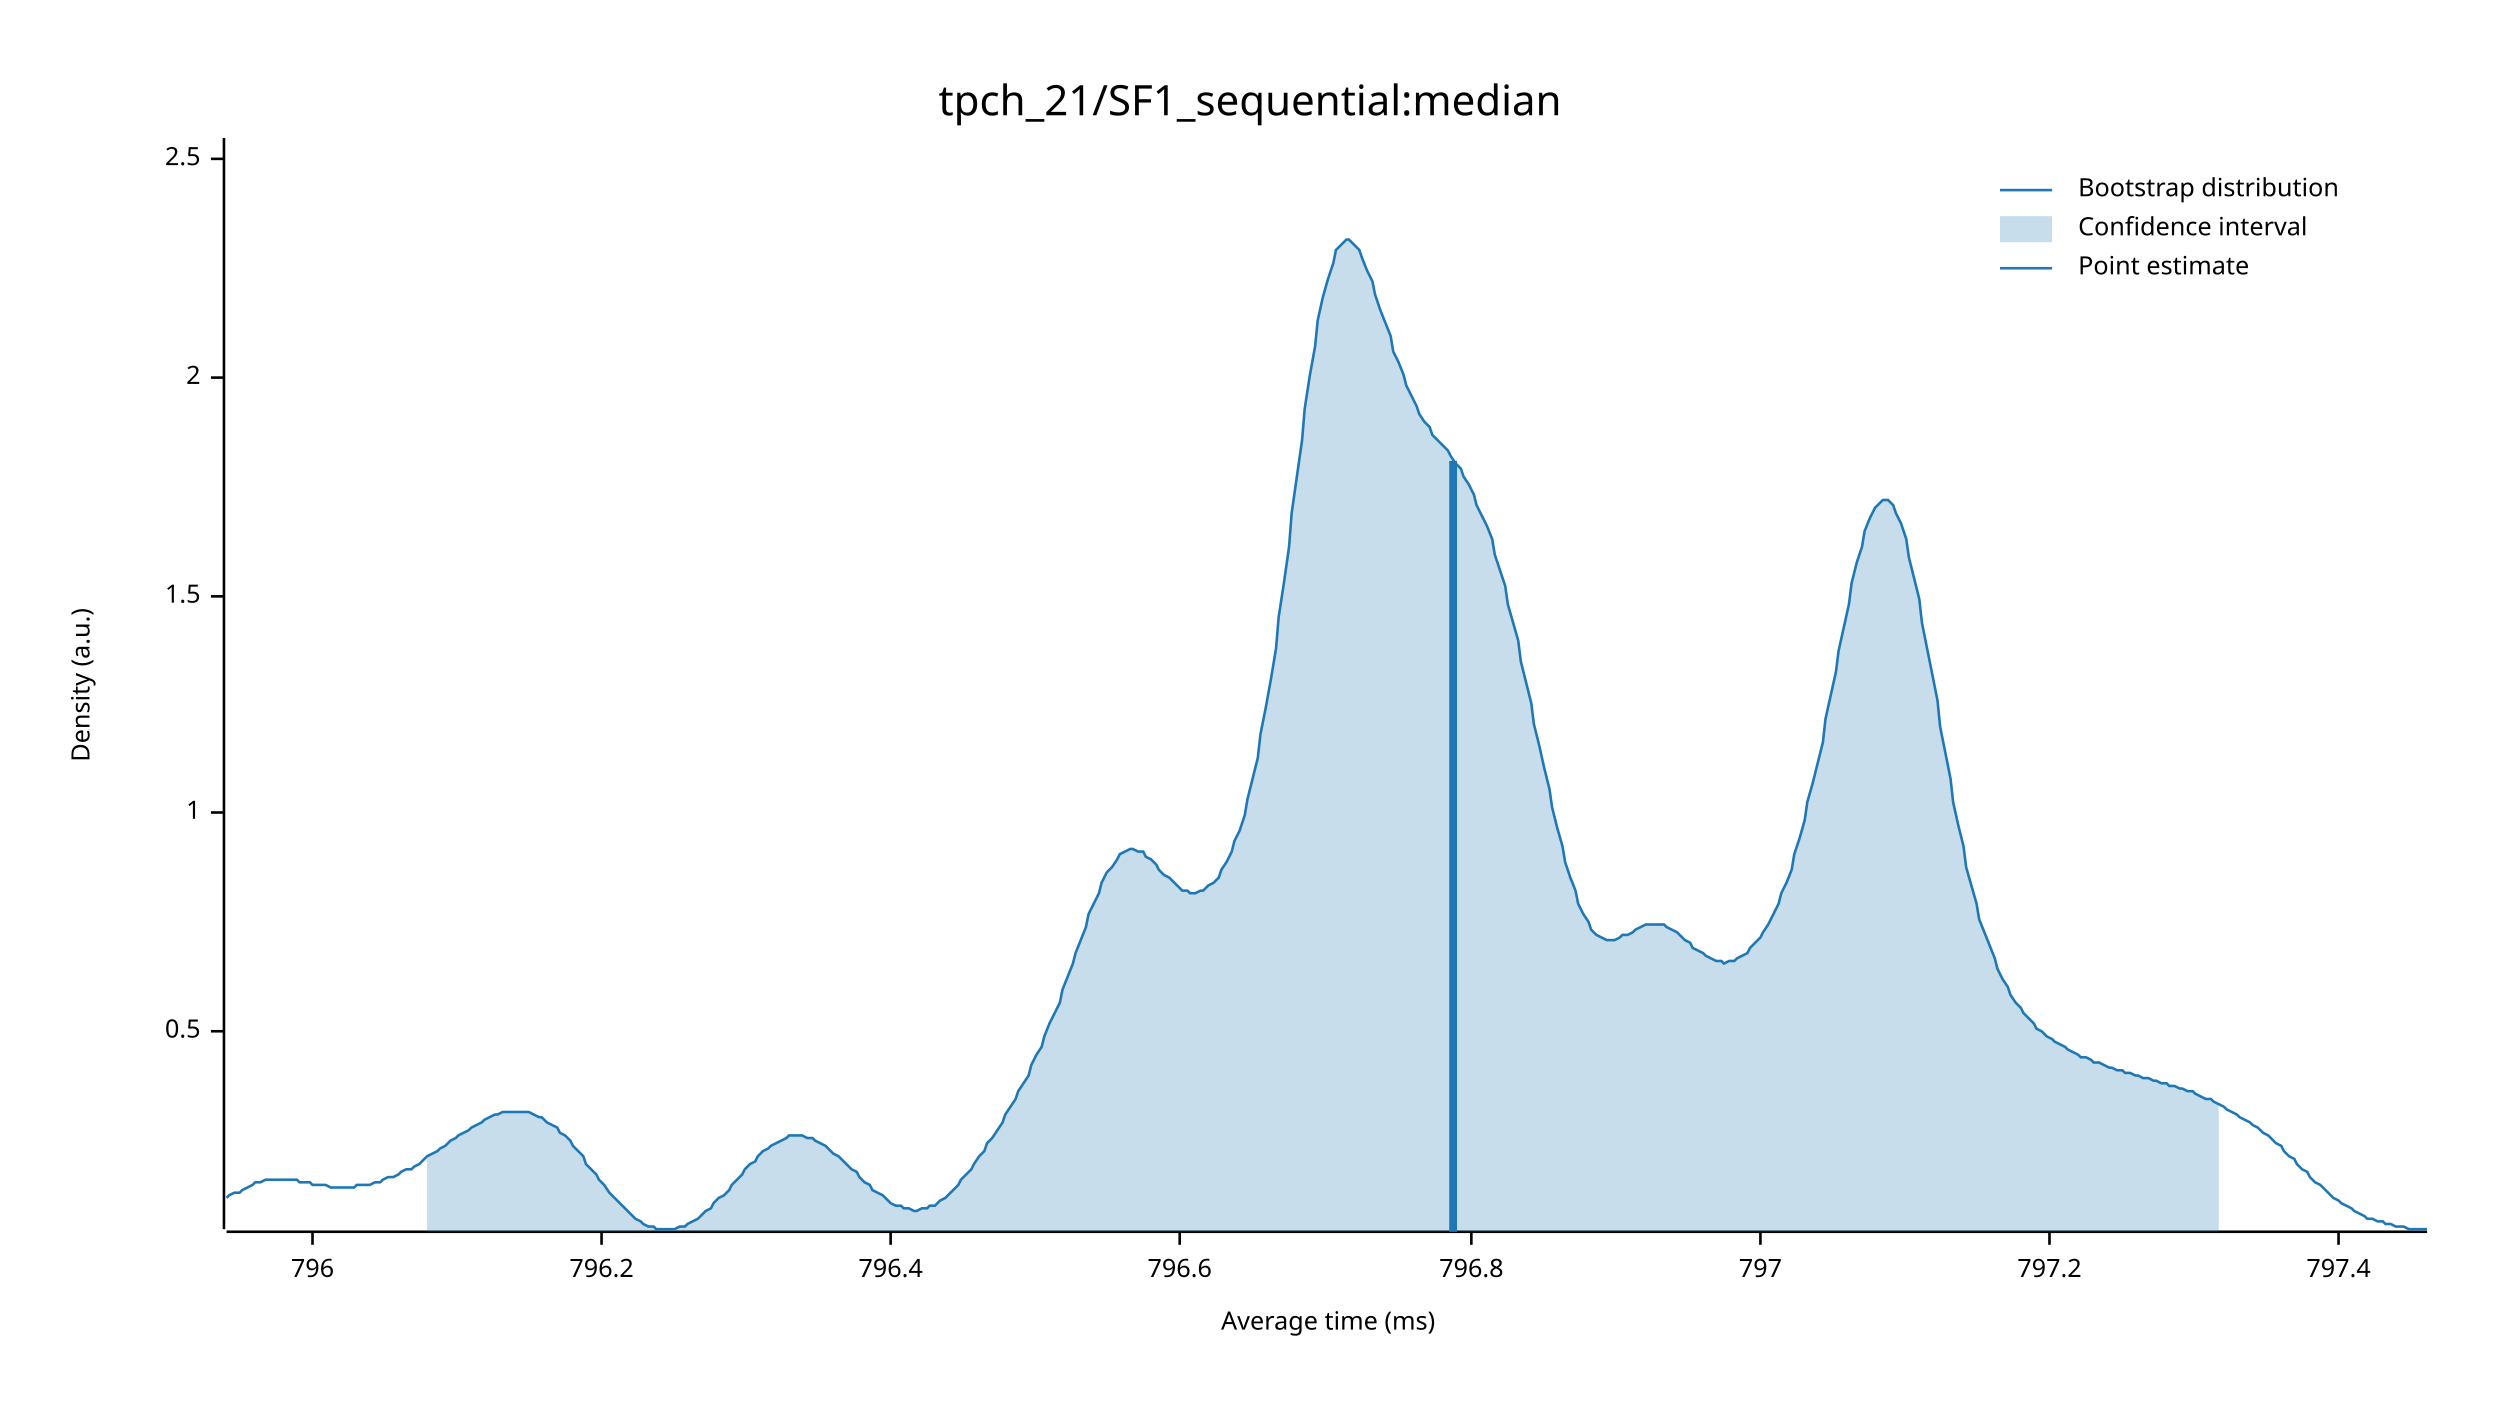
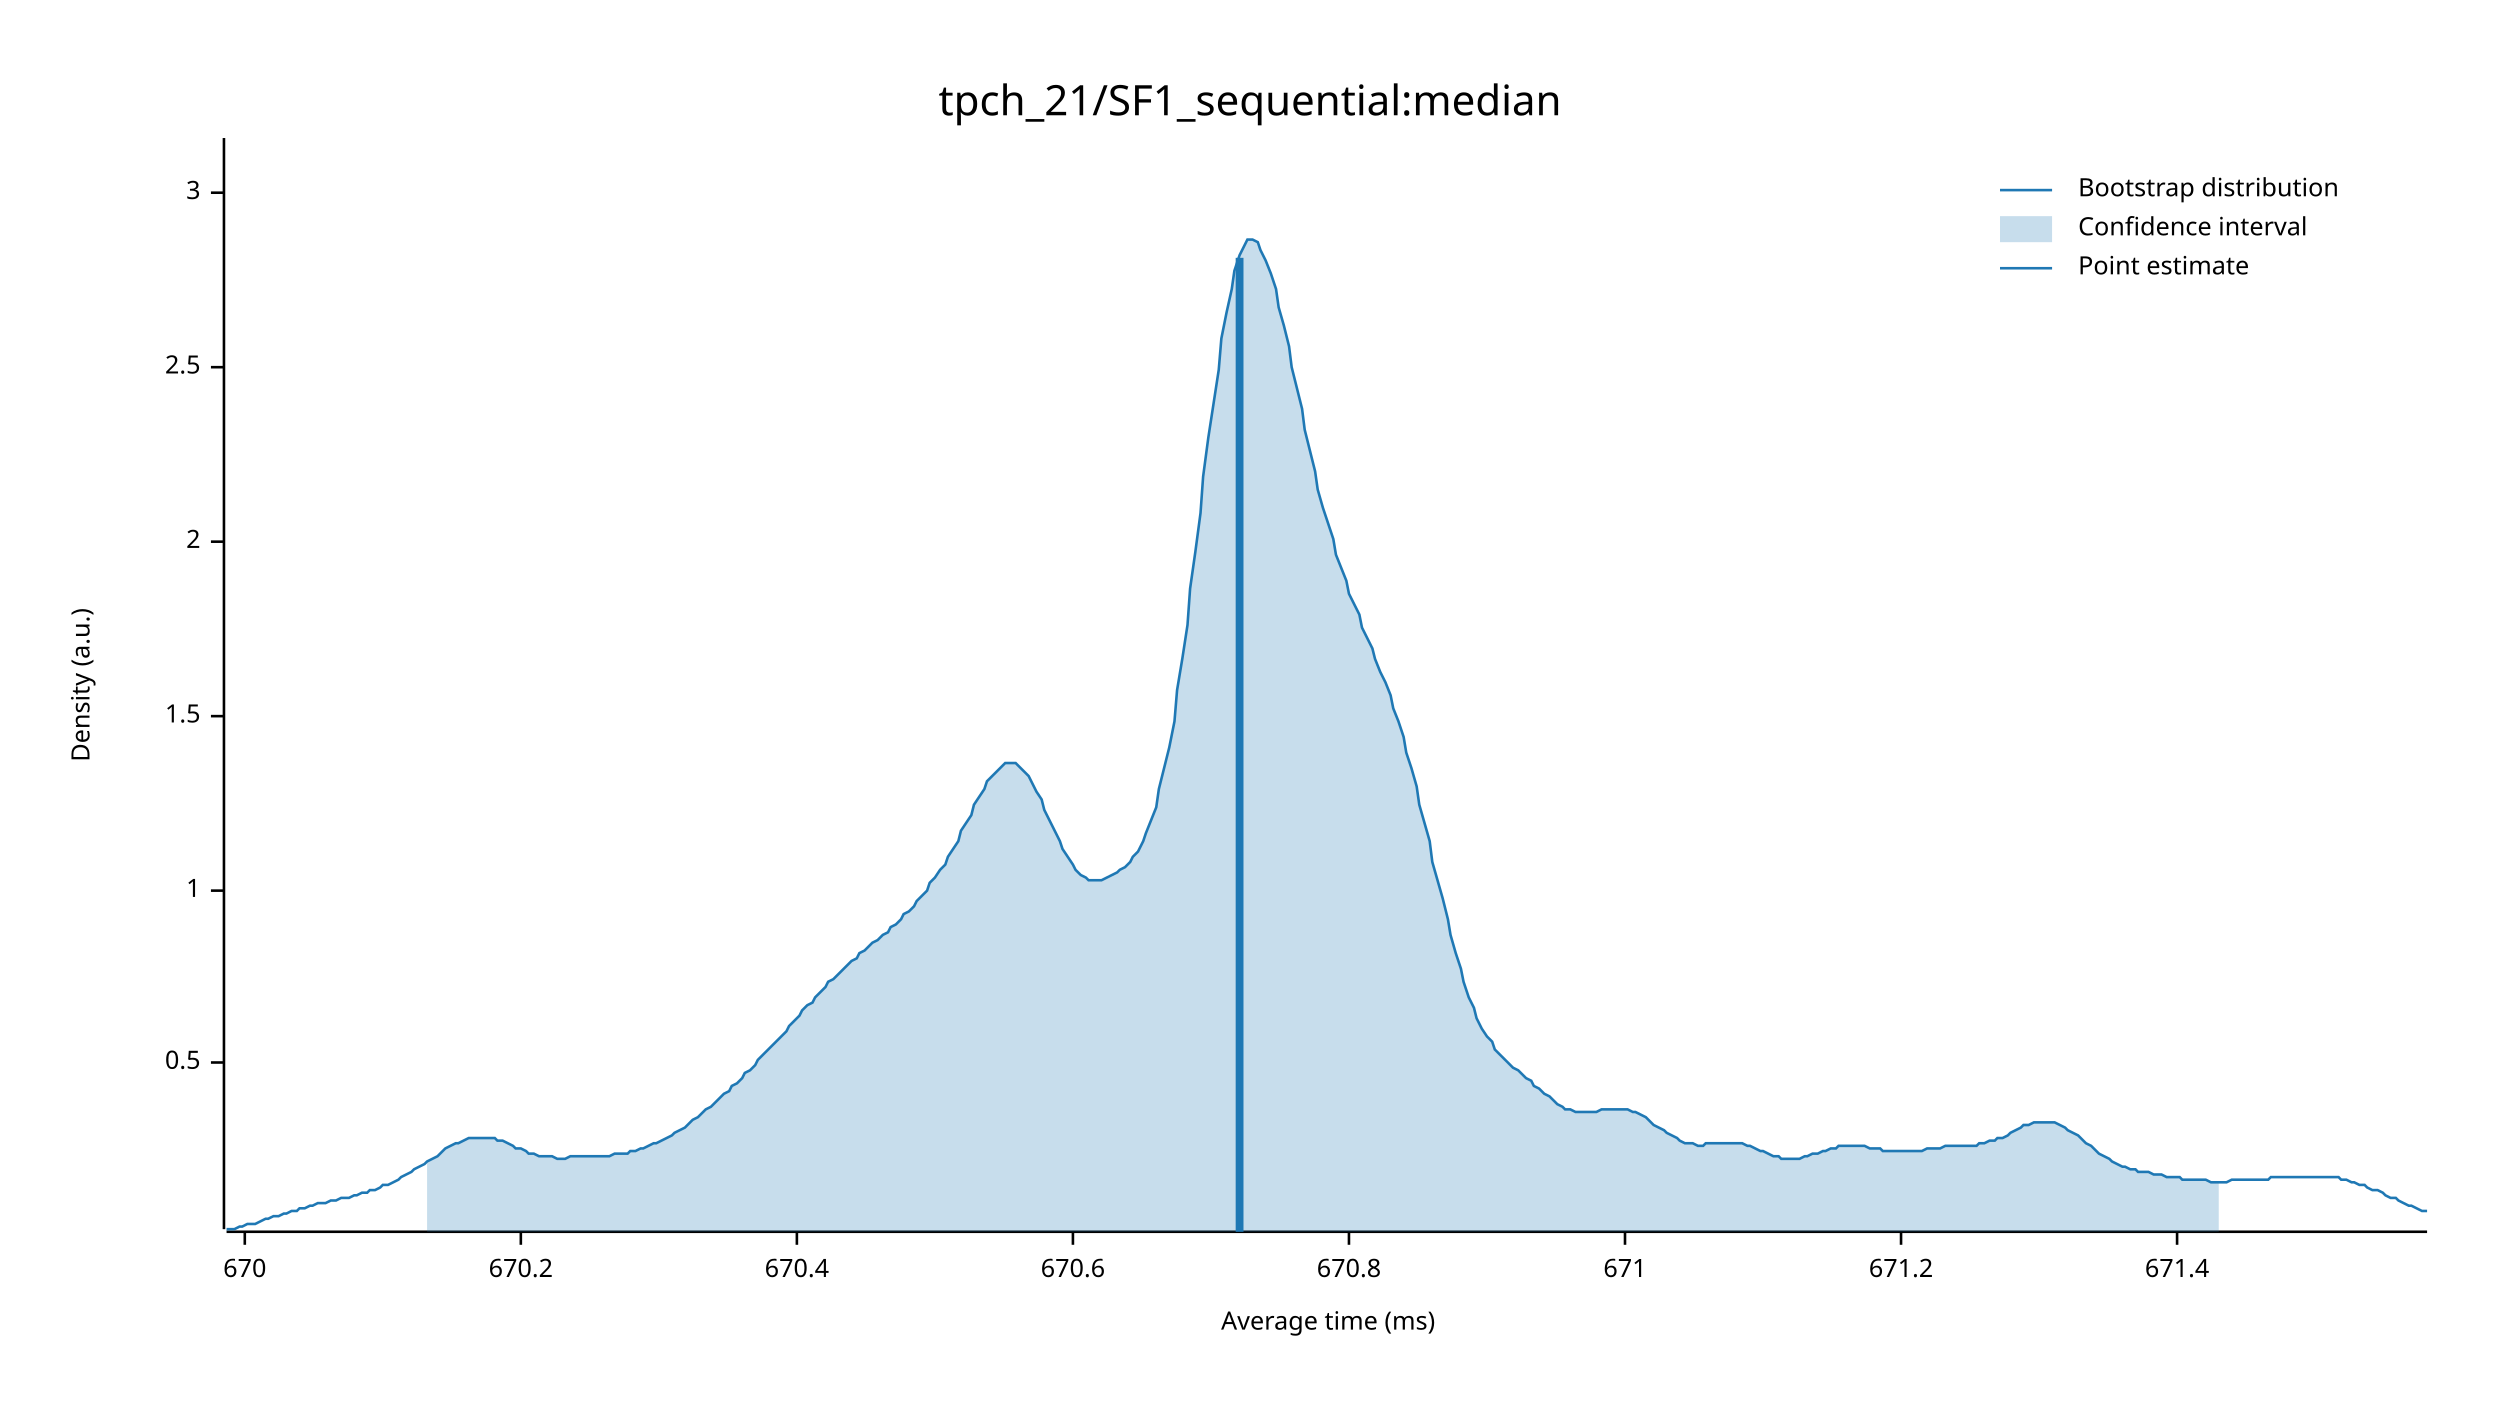
<svg xmlns="http://www.w3.org/2000/svg" width="960" height="540" viewBox="0 0 960 540">
  <text x="480" y="32" dy="0.76em" text-anchor="middle" font-family="sans-serif" font-size="16.129" opacity="1" fill="#000000">
tpch_21/SF1_sequential:median
</text>
  <text x="27" y="263" dy="0.76em" text-anchor="middle" font-family="sans-serif" font-size="9.677" opacity="1" fill="#000000" transform="rotate(270, 27, 263)">
Density (a.u.)
</text>
  <text x="510" y="513" dy="-0.5ex" text-anchor="middle" font-family="sans-serif" font-size="9.677" opacity="1" fill="#000000">
Average time (ms)
</text>
  <polyline fill="none" opacity="1" stroke="#000000" stroke-width="1" points="86,53 86,472 " />
-   <text x="77" y="396" dy="0.5ex" text-anchor="end" font-family="sans-serif" font-size="9.677" opacity="1" fill="#000000">
+   <text x="77" y="408" dy="0.5ex" text-anchor="end" font-family="sans-serif" font-size="9.677" opacity="1" fill="#000000">
0.5
</text>
-   <polyline fill="none" opacity="1" stroke="#000000" stroke-width="1" points="81,396 86,396 " />
-   <text x="77" y="312" dy="0.5ex" text-anchor="end" font-family="sans-serif" font-size="9.677" opacity="1" fill="#000000">
+   <polyline fill="none" opacity="1" stroke="#000000" stroke-width="1" points="81,408 86,408 " />
+   <text x="77" y="342" dy="0.5ex" text-anchor="end" font-family="sans-serif" font-size="9.677" opacity="1" fill="#000000">
1
</text>
-   <polyline fill="none" opacity="1" stroke="#000000" stroke-width="1" points="81,312 86,312 " />
-   <text x="77" y="229" dy="0.5ex" text-anchor="end" font-family="sans-serif" font-size="9.677" opacity="1" fill="#000000">
+   <polyline fill="none" opacity="1" stroke="#000000" stroke-width="1" points="81,342 86,342 " />
+   <text x="77" y="275" dy="0.5ex" text-anchor="end" font-family="sans-serif" font-size="9.677" opacity="1" fill="#000000">
1.5
</text>
-   <polyline fill="none" opacity="1" stroke="#000000" stroke-width="1" points="81,229 86,229 " />
-   <text x="77" y="145" dy="0.5ex" text-anchor="end" font-family="sans-serif" font-size="9.677" opacity="1" fill="#000000">
+   <polyline fill="none" opacity="1" stroke="#000000" stroke-width="1" points="81,275 86,275 " />
+   <text x="77" y="208" dy="0.5ex" text-anchor="end" font-family="sans-serif" font-size="9.677" opacity="1" fill="#000000">
2
</text>
-   <polyline fill="none" opacity="1" stroke="#000000" stroke-width="1" points="81,145 86,145 " />
-   <text x="77" y="61" dy="0.5ex" text-anchor="end" font-family="sans-serif" font-size="9.677" opacity="1" fill="#000000">
+   <polyline fill="none" opacity="1" stroke="#000000" stroke-width="1" points="81,208 86,208 " />
+   <text x="77" y="141" dy="0.5ex" text-anchor="end" font-family="sans-serif" font-size="9.677" opacity="1" fill="#000000">
2.5
</text>
-   <polyline fill="none" opacity="1" stroke="#000000" stroke-width="1" points="81,61 86,61 " />
+   <polyline fill="none" opacity="1" stroke="#000000" stroke-width="1" points="81,141 86,141 " />
+   <text x="77" y="74" dy="0.5ex" text-anchor="end" font-family="sans-serif" font-size="9.677" opacity="1" fill="#000000">
+ 3
+ </text>
+   <polyline fill="none" opacity="1" stroke="#000000" stroke-width="1" points="81,74 86,74 " />
  <polyline fill="none" opacity="1" stroke="#000000" stroke-width="1" points="87,473 932,473 " />
-   <text x="120" y="483" dy="0.76em" text-anchor="middle" font-family="sans-serif" font-size="9.677" opacity="1" fill="#000000">
- 796
+   <text x="94" y="483" dy="0.76em" text-anchor="middle" font-family="sans-serif" font-size="9.677" opacity="1" fill="#000000">
+ 670
</text>
-   <polyline fill="none" opacity="1" stroke="#000000" stroke-width="1" points="120,473 120,478 " />
-   <text x="231" y="483" dy="0.76em" text-anchor="middle" font-family="sans-serif" font-size="9.677" opacity="1" fill="#000000">
- 796.2
+   <polyline fill="none" opacity="1" stroke="#000000" stroke-width="1" points="94,473 94,478 " />
+   <text x="200" y="483" dy="0.76em" text-anchor="middle" font-family="sans-serif" font-size="9.677" opacity="1" fill="#000000">
+ 670.2
</text>
-   <polyline fill="none" opacity="1" stroke="#000000" stroke-width="1" points="231,473 231,478 " />
-   <text x="342" y="483" dy="0.76em" text-anchor="middle" font-family="sans-serif" font-size="9.677" opacity="1" fill="#000000">
- 796.4
+   <polyline fill="none" opacity="1" stroke="#000000" stroke-width="1" points="200,473 200,478 " />
+   <text x="306" y="483" dy="0.76em" text-anchor="middle" font-family="sans-serif" font-size="9.677" opacity="1" fill="#000000">
+ 670.4
</text>
-   <polyline fill="none" opacity="1" stroke="#000000" stroke-width="1" points="342,473 342,478 " />
-   <text x="453" y="483" dy="0.76em" text-anchor="middle" font-family="sans-serif" font-size="9.677" opacity="1" fill="#000000">
- 796.6
+   <polyline fill="none" opacity="1" stroke="#000000" stroke-width="1" points="306,473 306,478 " />
+   <text x="412" y="483" dy="0.76em" text-anchor="middle" font-family="sans-serif" font-size="9.677" opacity="1" fill="#000000">
+ 670.6
</text>
-   <polyline fill="none" opacity="1" stroke="#000000" stroke-width="1" points="453,473 453,478 " />
-   <text x="565" y="483" dy="0.76em" text-anchor="middle" font-family="sans-serif" font-size="9.677" opacity="1" fill="#000000">
- 796.8
+   <polyline fill="none" opacity="1" stroke="#000000" stroke-width="1" points="412,473 412,478 " />
+   <text x="518" y="483" dy="0.76em" text-anchor="middle" font-family="sans-serif" font-size="9.677" opacity="1" fill="#000000">
+ 670.8
</text>
-   <polyline fill="none" opacity="1" stroke="#000000" stroke-width="1" points="565,473 565,478 " />
-   <text x="676" y="483" dy="0.76em" text-anchor="middle" font-family="sans-serif" font-size="9.677" opacity="1" fill="#000000">
- 797
+   <polyline fill="none" opacity="1" stroke="#000000" stroke-width="1" points="518,473 518,478 " />
+   <text x="624" y="483" dy="0.76em" text-anchor="middle" font-family="sans-serif" font-size="9.677" opacity="1" fill="#000000">
+ 671
</text>
-   <polyline fill="none" opacity="1" stroke="#000000" stroke-width="1" points="676,473 676,478 " />
-   <text x="787" y="483" dy="0.76em" text-anchor="middle" font-family="sans-serif" font-size="9.677" opacity="1" fill="#000000">
- 797.2
+   <polyline fill="none" opacity="1" stroke="#000000" stroke-width="1" points="624,473 624,478 " />
+   <text x="730" y="483" dy="0.76em" text-anchor="middle" font-family="sans-serif" font-size="9.677" opacity="1" fill="#000000">
+ 671.2
</text>
-   <polyline fill="none" opacity="1" stroke="#000000" stroke-width="1" points="787,473 787,478 " />
-   <text x="898" y="483" dy="0.76em" text-anchor="middle" font-family="sans-serif" font-size="9.677" opacity="1" fill="#000000">
- 797.4
+   <polyline fill="none" opacity="1" stroke="#000000" stroke-width="1" points="730,473 730,478 " />
+   <text x="836" y="483" dy="0.76em" text-anchor="middle" font-family="sans-serif" font-size="9.677" opacity="1" fill="#000000">
+ 671.4
</text>
-   <polyline fill="none" opacity="1" stroke="#000000" stroke-width="1" points="898,473 898,478 " />
-   <polyline fill="none" opacity="1" stroke="#1F78B4" stroke-width="1" points="87,460 88,459 90,458 92,458 93,457 95,456 97,455 98,454 100,454 102,453 103,453 105,453 107,453 109,453 110,453 112,453 114,453 115,454 117,454 119,454 120,455 122,455 124,455 125,455 127,456 129,456 131,456 132,456 134,456 136,456 137,455 139,455 141,455 142,455 144,454 146,454 147,453 149,452 151,452 153,451 154,450 156,449 158,449 159,448 161,447 163,445 164,444 166,443 168,442 169,441 171,440 173,438 175,437 176,436 178,435 180,434 181,433 183,432 185,431 186,430 188,429 190,428 191,428 193,427 195,427 197,427 198,427 200,427 202,427 203,427 205,428 207,429 208,429 210,431 212,432 214,433 215,435 217,436 219,438 220,440 222,442 224,444 225,447 227,449 229,451 230,453 232,455 234,458 236,460 237,461 239,463 241,465 242,466 244,468 246,469 247,470 249,471 251,471 252,472 254,472 256,472 258,472 259,472 261,471 263,471 264,470 266,469 268,468 269,467 271,465 273,464 274,462 276,460 278,459 280,457 281,455 283,453 285,451 286,449 288,447 290,446 291,444 293,442 295,441 296,440 298,439 300,438 302,437 303,436 305,436 307,436 308,436 310,437 312,437 313,438 315,439 317,440 318,441 320,443 322,444 324,446 325,447 327,449 329,450 330,452 332,454 334,455 335,457 337,458 339,459 341,461 342,462 344,463 346,463 347,464 349,464 351,465 352,465 354,464 356,464 357,463 359,463 361,461 363,460 364,459 366,457 368,455 369,453 371,451 373,449 374,447 376,444 378,442 379,439 381,437 383,434 385,431 386,428 388,425 390,422 391,419 393,416 395,413 396,409 398,405 400,402 401,398 403,393 405,389 407,385 408,380 410,375 412,370 413,366 415,361 417,356 418,351 420,347 422,343 423,339 425,335 427,333 429,330 430,328 432,327 434,326 435,326 437,327 439,327 440,329 442,330 444,332 445,334 447,336 449,337 451,339 452,340 454,342 456,342 457,343 459,343 461,342 462,342 464,340 466,339 468,337 469,334 471,331 473,327 474,323 476,319 478,313 479,307 481,299 483,291 484,282 486,272 488,261 490,249 491,237 493,224 495,210 496,197 498,183 500,169 501,157 503,144 505,133 506,123 508,114 510,107 512,101 513,96 515,94 517,92 518,92 520,94 522,96 523,99 525,104 527,108 528,113 530,119 532,124 534,129 535,135 537,139 539,144 540,148 542,152 544,156 545,159 547,162 549,164 550,167 552,169 554,171 556,173 557,175 559,178 561,180 562,183 564,186 566,190 567,194 569,198 571,202 573,207 574,213 576,219 578,225 579,232 581,239 583,246 584,254 586,262 588,270 589,278 591,286 593,295 595,303 596,310 598,318 600,325 601,331 603,337 605,342 606,347 608,351 610,354 611,357 613,359 615,360 617,361 618,361 620,361 622,360 623,359 625,359 627,358 628,357 630,356 632,355 633,355 635,355 637,355 639,355 640,356 642,357 644,358 645,359 647,361 649,362 650,364 652,365 654,366 655,367 657,368 659,369 661,369 662,370 664,369 666,369 667,368 669,367 671,366 672,364 674,362 676,360 677,358 679,355 681,351 683,347 684,343 686,339 688,334 689,328 691,322 693,315 694,308 696,301 698,293 700,285 701,276 703,267 705,258 706,250 708,241 710,232 711,224 713,216 715,210 716,204 718,199 720,195 722,193 723,192 725,192 727,194 728,197 730,201 732,207 733,214 735,222 737,230 738,239 740,249 742,259 744,269 745,279 747,289 749,299 750,308 752,317 754,325 755,333 757,340 759,347 760,353 762,358 764,363 766,368 767,372 769,376 771,379 772,382 774,385 776,387 777,389 779,391 781,393 782,395 784,396 786,398 788,399 789,400 791,401 793,402 794,403 796,404 798,405 799,406 801,406 803,407 804,408 806,408 808,409 810,410 811,410 813,411 815,411 816,412 818,412 820,413 821,413 823,414 825,414 827,415 828,415 830,416 832,416 833,417 835,417 837,418 838,418 840,419 842,419 843,420 845,421 847,422 849,422 850,423 852,424 854,425 855,426 857,427 859,428 860,429 862,430 864,431 865,432 867,433 869,435 871,436 872,437 874,439 876,440 877,442 879,444 881,445 882,447 884,449 886,450 887,452 889,454 891,455 893,457 894,458 896,460 898,461 899,462 901,463 903,464 904,465 906,466 908,467 909,468 911,468 913,469 915,469 916,470 918,470 920,471 921,471 923,471 925,472 926,472 928,472 930,472 932,472 " />
-   <polygon opacity="0.25" fill="#1F78B4" points="164,444 166,443 168,442 169,441 171,440 173,438 175,437 176,436 178,435 180,434 181,433 183,432 185,431 186,430 188,429 190,428 191,428 193,427 195,427 197,427 198,427 200,427 202,427 203,427 205,428 207,429 208,429 210,431 212,432 214,433 215,435 217,436 219,438 220,440 222,442 224,444 225,447 227,449 229,451 230,453 232,455 234,458 236,460 237,461 239,463 241,465 242,466 244,468 246,469 247,470 249,471 251,471 252,472 254,472 256,472 258,472 259,472 261,471 263,471 264,470 266,469 268,468 269,467 271,465 273,464 274,462 276,460 278,459 280,457 281,455 283,453 285,451 286,449 288,447 290,446 291,444 293,442 295,441 296,440 298,439 300,438 302,437 303,436 305,436 307,436 308,436 310,437 312,437 313,438 315,439 317,440 318,441 320,443 322,444 324,446 325,447 327,449 329,450 330,452 332,454 334,455 335,457 337,458 339,459 341,461 342,462 344,463 346,463 347,464 349,464 351,465 352,465 354,464 356,464 357,463 359,463 361,461 363,460 364,459 366,457 368,455 369,453 371,451 373,449 374,447 376,444 378,442 379,439 381,437 383,434 385,431 386,428 388,425 390,422 391,419 393,416 395,413 396,409 398,405 400,402 401,398 403,393 405,389 407,385 408,380 410,375 412,370 413,366 415,361 417,356 418,351 420,347 422,343 423,339 425,335 427,333 429,330 430,328 432,327 434,326 435,326 437,327 439,327 440,329 442,330 444,332 445,334 447,336 449,337 451,339 452,340 454,342 456,342 457,343 459,343 461,342 462,342 464,340 466,339 468,337 469,334 471,331 473,327 474,323 476,319 478,313 479,307 481,299 483,291 484,282 486,272 488,261 490,249 491,237 493,224 495,210 496,197 498,183 500,169 501,157 503,144 505,133 506,123 508,114 510,107 512,101 513,96 515,94 517,92 518,92 520,94 522,96 523,99 525,104 527,108 528,113 530,119 532,124 534,129 535,135 537,139 539,144 540,148 542,152 544,156 545,159 547,162 549,164 550,167 552,169 554,171 556,173 557,175 559,178 561,180 562,183 564,186 566,190 567,194 569,198 571,202 573,207 574,213 576,219 578,225 579,232 581,239 583,246 584,254 586,262 588,270 589,278 591,286 593,295 595,303 596,310 598,318 600,325 601,331 603,337 605,342 606,347 608,351 610,354 611,357 613,359 615,360 617,361 618,361 620,361 622,360 623,359 625,359 627,358 628,357 630,356 632,355 633,355 635,355 637,355 639,355 640,356 642,357 644,358 645,359 647,361 649,362 650,364 652,365 654,366 655,367 657,368 659,369 661,369 662,370 664,369 666,369 667,368 669,367 671,366 672,364 674,362 676,360 677,358 679,355 681,351 683,347 684,343 686,339 688,334 689,328 691,322 693,315 694,308 696,301 698,293 700,285 701,276 703,267 705,258 706,250 708,241 710,232 711,224 713,216 715,210 716,204 718,199 720,195 722,193 723,192 725,192 727,194 728,197 730,201 732,207 733,214 735,222 737,230 738,239 740,249 742,259 744,269 745,279 747,289 749,299 750,308 752,317 754,325 755,333 757,340 759,347 760,353 762,358 764,363 766,368 767,372 769,376 771,379 772,382 774,385 776,387 777,389 779,391 781,393 782,395 784,396 786,398 788,399 789,400 791,401 793,402 794,403 796,404 798,405 799,406 801,406 803,407 804,408 806,408 808,409 810,410 811,410 813,411 815,411 816,412 818,412 820,413 821,413 823,414 825,414 827,415 828,415 830,416 832,416 833,417 835,417 837,418 838,418 840,419 842,419 843,420 845,421 847,422 849,422 850,423 852,424 852,473 164,473 " />
-   <polyline fill="none" opacity="1" stroke="#1F78B4" stroke-width="3" points="558,473 558,177 " />
+   <polyline fill="none" opacity="1" stroke="#000000" stroke-width="1" points="836,473 836,478 " />
+   <polyline fill="none" opacity="1" stroke="#1F78B4" stroke-width="1" points="87,472 88,472 90,472 92,471 93,471 95,470 97,470 98,470 100,469 102,468 103,468 105,467 107,467 109,466 110,466 112,465 114,465 115,464 117,464 119,463 120,463 122,462 124,462 125,462 127,461 129,461 131,460 132,460 134,460 136,459 137,459 139,458 141,458 142,457 144,457 146,456 147,455 149,455 151,454 153,453 154,452 156,451 158,450 159,449 161,448 163,447 164,446 166,445 168,444 169,443 171,441 173,440 175,439 176,439 178,438 180,437 181,437 183,437 185,437 186,437 188,437 190,437 191,438 193,438 195,439 197,440 198,441 200,441 202,442 203,443 205,443 207,444 208,444 210,444 212,444 214,445 215,445 217,445 219,444 220,444 222,444 224,444 225,444 227,444 229,444 230,444 232,444 234,444 236,443 237,443 239,443 241,443 242,442 244,442 246,441 247,441 249,440 251,439 252,439 254,438 256,437 258,436 259,435 261,434 263,433 264,432 266,430 268,429 269,428 271,426 273,425 274,424 276,422 278,420 280,419 281,417 283,416 285,414 286,412 288,411 290,409 291,407 293,405 295,403 296,402 298,400 300,398 302,396 303,394 305,392 307,390 308,388 310,386 312,385 313,383 315,381 317,379 318,377 320,376 322,374 324,372 325,371 327,369 329,368 330,366 332,365 334,363 335,362 337,361 339,359 341,358 342,356 344,355 346,353 347,351 349,350 351,348 352,346 354,344 356,342 357,339 359,337 361,334 363,332 364,329 366,326 368,323 369,319 371,316 373,313 374,309 376,306 378,303 379,300 381,298 383,296 385,294 386,293 388,293 390,293 391,294 393,296 395,298 396,300 398,304 400,307 401,311 403,315 405,319 407,323 408,326 410,329 412,332 413,334 415,336 417,337 418,338 420,338 422,338 423,338 425,337 427,336 429,335 430,334 432,333 434,331 435,329 437,327 439,323 440,320 442,315 444,310 445,303 447,295 449,287 451,277 452,265 454,253 456,240 457,226 459,212 461,197 462,183 464,168 466,155 468,142 469,130 471,120 473,111 474,104 476,98 478,94 479,92 481,92 483,93 484,96 486,100 488,105 490,111 491,118 493,125 495,133 496,141 498,149 500,157 501,165 503,173 505,181 506,188 508,195 510,201 512,207 513,213 515,218 517,223 518,228 520,232 522,236 523,241 525,245 527,249 528,253 530,258 532,262 534,267 535,272 537,277 539,283 540,289 542,295 544,302 545,309 547,316 549,323 550,331 552,338 554,345 556,353 557,359 559,366 561,372 562,377 564,383 566,387 567,391 569,395 571,398 573,400 574,403 576,405 578,407 579,408 581,410 583,411 584,412 586,414 588,415 589,417 591,418 593,420 595,421 596,422 598,424 600,425 601,426 603,426 605,427 606,427 608,427 610,427 611,427 613,427 615,426 617,426 618,426 620,426 622,426 623,426 625,426 627,427 628,427 630,428 632,429 633,430 635,432 637,433 639,434 640,435 642,436 644,437 645,438 647,439 649,439 650,439 652,440 654,440 655,439 657,439 659,439 661,439 662,439 664,439 666,439 667,439 669,439 671,440 672,440 674,441 676,442 677,442 679,443 681,444 683,444 684,445 686,445 688,445 689,445 691,445 693,444 694,444 696,443 698,443 700,442 701,442 703,441 705,441 706,440 708,440 710,440 711,440 713,440 715,440 716,440 718,441 720,441 722,441 723,442 725,442 727,442 728,442 730,442 732,442 733,442 735,442 737,442 738,442 740,441 742,441 744,441 745,441 747,440 749,440 750,440 752,440 754,440 755,440 757,440 759,440 760,439 762,439 764,438 766,438 767,437 769,437 771,436 772,435 774,434 776,433 777,432 779,432 781,431 782,431 784,431 786,431 788,431 789,431 791,432 793,433 794,434 796,435 798,436 799,437 801,439 803,440 804,441 806,443 808,444 810,445 811,446 813,447 815,448 816,448 818,449 820,449 821,450 823,450 825,450 827,451 828,451 830,451 832,452 833,452 835,452 837,452 838,453 840,453 842,453 843,453 845,453 847,453 849,454 850,454 852,454 854,454 855,454 857,453 859,453 860,453 862,453 864,453 865,453 867,453 869,453 871,453 872,452 874,452 876,452 877,452 879,452 881,452 882,452 884,452 886,452 887,452 889,452 891,452 893,452 894,452 896,452 898,452 899,453 901,453 903,454 904,454 906,455 908,455 909,456 911,457 913,457 915,458 916,459 918,460 920,460 921,461 923,462 925,463 926,463 928,464 930,465 932,465 " />
+   <polygon opacity="0.25" fill="#1F78B4" points="164,446 166,445 168,444 169,443 171,441 173,440 175,439 176,439 178,438 180,437 181,437 183,437 185,437 186,437 188,437 190,437 191,438 193,438 195,439 197,440 198,441 200,441 202,442 203,443 205,443 207,444 208,444 210,444 212,444 214,445 215,445 217,445 219,444 220,444 222,444 224,444 225,444 227,444 229,444 230,444 232,444 234,444 236,443 237,443 239,443 241,443 242,442 244,442 246,441 247,441 249,440 251,439 252,439 254,438 256,437 258,436 259,435 261,434 263,433 264,432 266,430 268,429 269,428 271,426 273,425 274,424 276,422 278,420 280,419 281,417 283,416 285,414 286,412 288,411 290,409 291,407 293,405 295,403 296,402 298,400 300,398 302,396 303,394 305,392 307,390 308,388 310,386 312,385 313,383 315,381 317,379 318,377 320,376 322,374 324,372 325,371 327,369 329,368 330,366 332,365 334,363 335,362 337,361 339,359 341,358 342,356 344,355 346,353 347,351 349,350 351,348 352,346 354,344 356,342 357,339 359,337 361,334 363,332 364,329 366,326 368,323 369,319 371,316 373,313 374,309 376,306 378,303 379,300 381,298 383,296 385,294 386,293 388,293 390,293 391,294 393,296 395,298 396,300 398,304 400,307 401,311 403,315 405,319 407,323 408,326 410,329 412,332 413,334 415,336 417,337 418,338 420,338 422,338 423,338 425,337 427,336 429,335 430,334 432,333 434,331 435,329 437,327 439,323 440,320 442,315 444,310 445,303 447,295 449,287 451,277 452,265 454,253 456,240 457,226 459,212 461,197 462,183 464,168 466,155 468,142 469,130 471,120 473,111 474,104 476,98 478,94 479,92 481,92 483,93 484,96 486,100 488,105 490,111 491,118 493,125 495,133 496,141 498,149 500,157 501,165 503,173 505,181 506,188 508,195 510,201 512,207 513,213 515,218 517,223 518,228 520,232 522,236 523,241 525,245 527,249 528,253 530,258 532,262 534,267 535,272 537,277 539,283 540,289 542,295 544,302 545,309 547,316 549,323 550,331 552,338 554,345 556,353 557,359 559,366 561,372 562,377 564,383 566,387 567,391 569,395 571,398 573,400 574,403 576,405 578,407 579,408 581,410 583,411 584,412 586,414 588,415 589,417 591,418 593,420 595,421 596,422 598,424 600,425 601,426 603,426 605,427 606,427 608,427 610,427 611,427 613,427 615,426 617,426 618,426 620,426 622,426 623,426 625,426 627,427 628,427 630,428 632,429 633,430 635,432 637,433 639,434 640,435 642,436 644,437 645,438 647,439 649,439 650,439 652,440 654,440 655,439 657,439 659,439 661,439 662,439 664,439 666,439 667,439 669,439 671,440 672,440 674,441 676,442 677,442 679,443 681,444 683,444 684,445 686,445 688,445 689,445 691,445 693,444 694,444 696,443 698,443 700,442 701,442 703,441 705,441 706,440 708,440 710,440 711,440 713,440 715,440 716,440 718,441 720,441 722,441 723,442 725,442 727,442 728,442 730,442 732,442 733,442 735,442 737,442 738,442 740,441 742,441 744,441 745,441 747,440 749,440 750,440 752,440 754,440 755,440 757,440 759,440 760,439 762,439 764,438 766,438 767,437 769,437 771,436 772,435 774,434 776,433 777,432 779,432 781,431 782,431 784,431 786,431 788,431 789,431 791,432 793,433 794,434 796,435 798,436 799,437 801,439 803,440 804,441 806,443 808,444 810,445 811,446 813,447 815,448 816,448 818,449 820,449 821,450 823,450 825,450 827,451 828,451 830,451 832,452 833,452 835,452 837,452 838,453 840,453 842,453 843,453 845,453 847,453 849,454 850,454 852,454 852,473 164,473 " />
+   <polyline fill="none" opacity="1" stroke="#1F78B4" stroke-width="3" points="476,473 476,99 " />
  <text x="798" y="68" dy="0.76em" text-anchor="start" font-family="sans-serif" font-size="9.677" opacity="1" fill="#000000">
Bootstrap distribution
</text>
  <text x="798" y="83" dy="0.76em" text-anchor="start" font-family="sans-serif" font-size="9.677" opacity="1" fill="#000000">
Confidence interval
</text>
  <text x="798" y="98" dy="0.76em" text-anchor="start" font-family="sans-serif" font-size="9.677" opacity="1" fill="#000000">
Point estimate
</text>
  <polyline fill="none" opacity="1" stroke="#1F78B4" stroke-width="1" points="768,73 788,73 " />
  <rect x="768" y="83" width="20" height="10" opacity="0.25" fill="#1F78B4" stroke="none" />
  <polyline fill="none" opacity="1" stroke="#1F78B4" stroke-width="1" points="768,103 788,103 " />
</svg>
